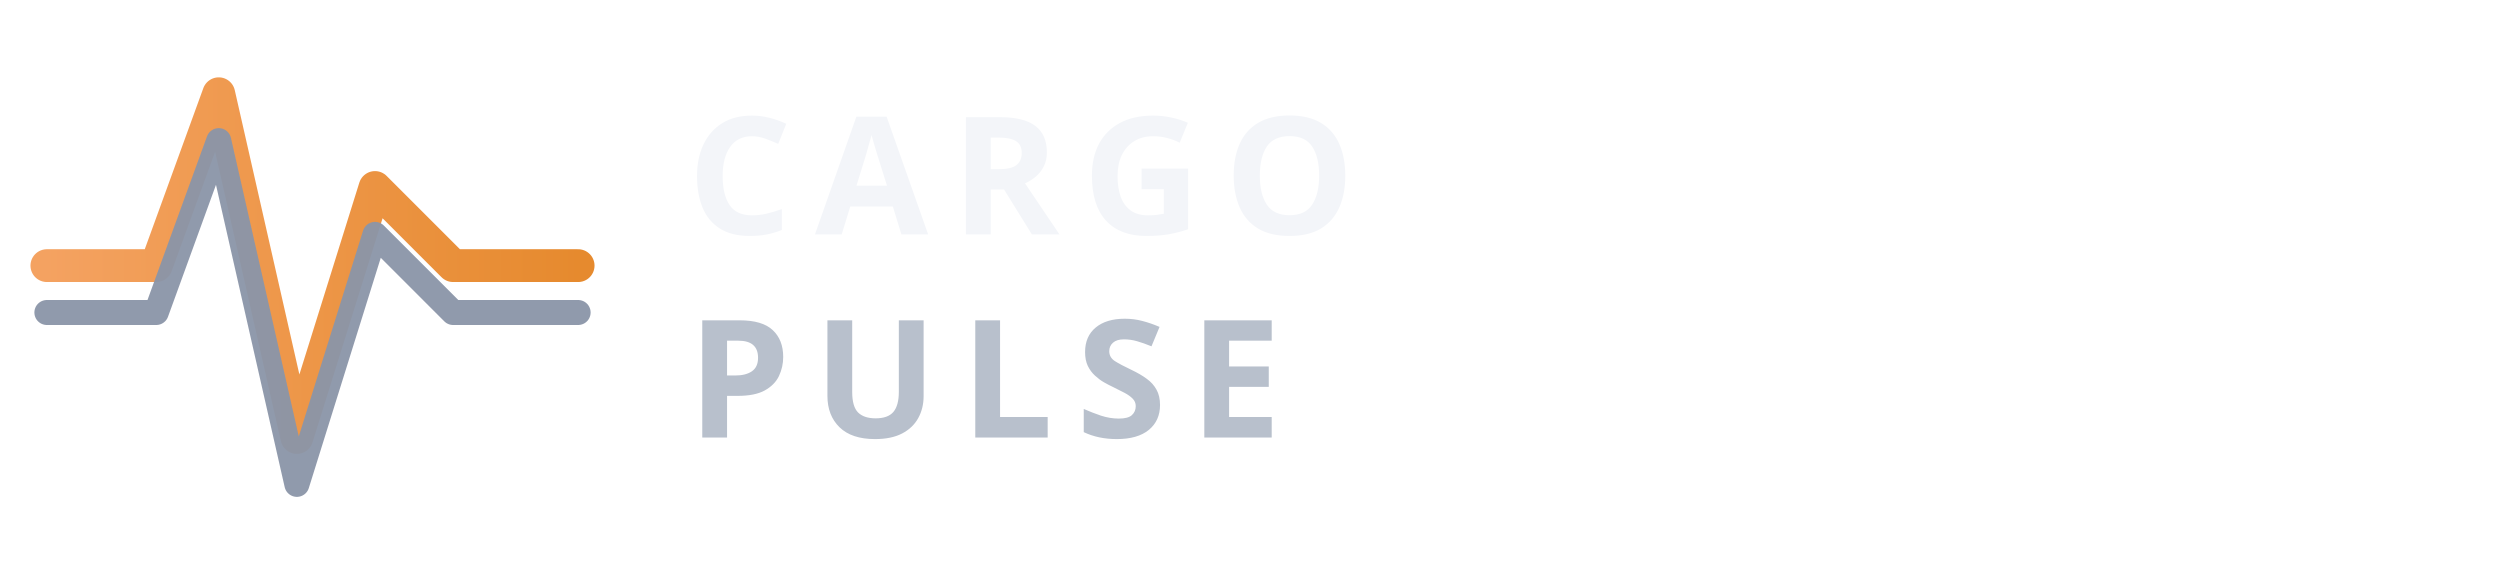
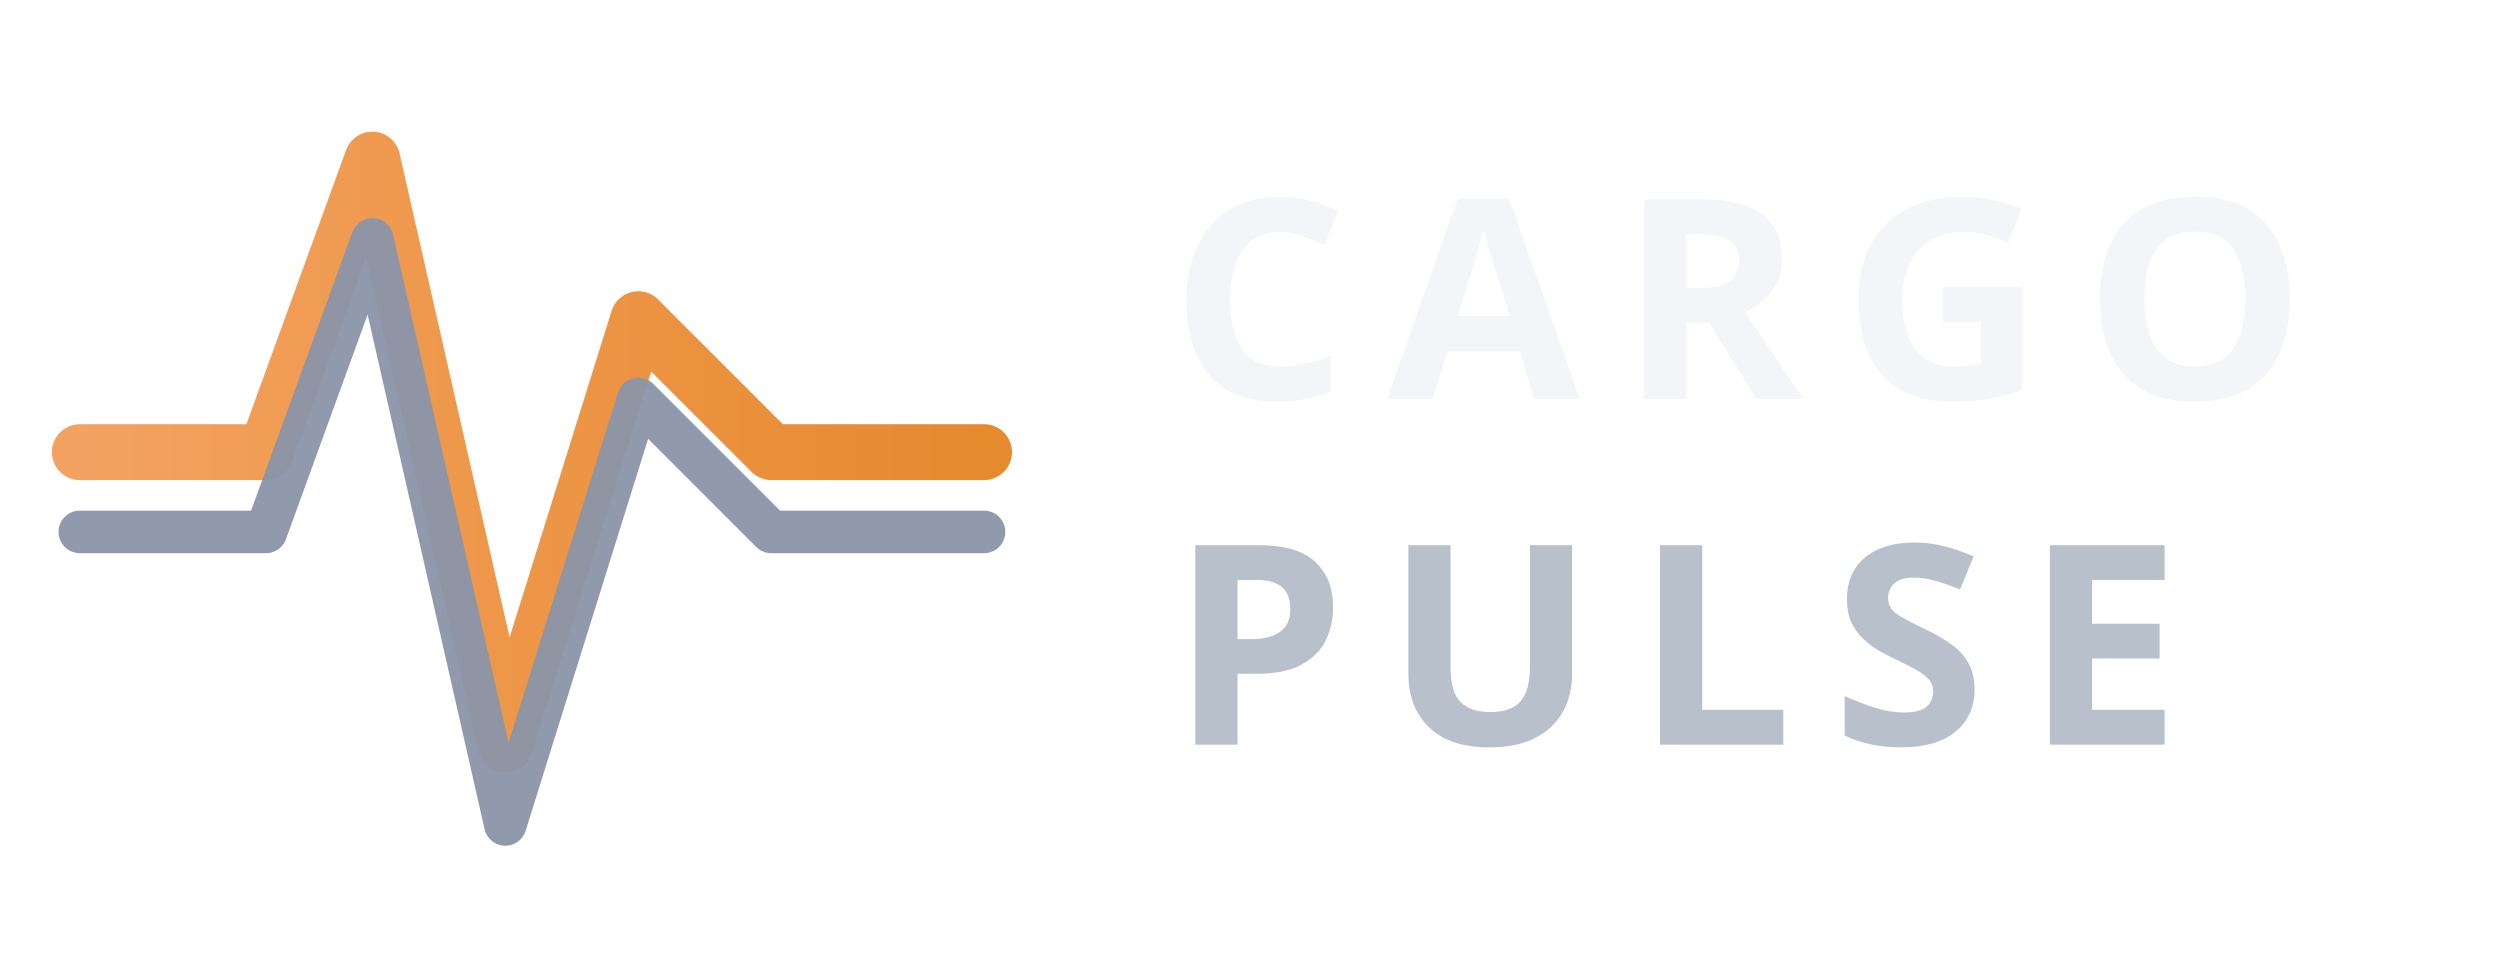
- <svg xmlns="http://www.w3.org/2000/svg" viewBox="0 0 320 72" role="img" aria-label="Cargo Pulse">
+ <svg xmlns="http://www.w3.org/2000/svg" viewBox="0 0 188 72" role="img" aria-label="Cargo Pulse">
  <defs>
    <linearGradient id="cp-pulse-orange" x1="0%" y1="0%" x2="100%" y2="0%">
      <stop offset="0%" stop-color="#f4a261" />
      <stop offset="100%" stop-color="#e68a2e" />
    </linearGradient>
  </defs>
  <g fill="none" stroke-linecap="round" stroke-linejoin="round">
    <path d="M6 34 H20 L28 12 L38 56 L48 24 L58 34 H74" stroke="url(#cp-pulse-orange)" stroke-width="4.2" />
    <path d="M6 40 H20 L28 18 L38 62 L48 30 L58 40 H74" stroke="#8b95a8" stroke-width="3.2" opacity="0.95" />
  </g>
  <text x="88" y="30" fill="#f3f5f9" font-family="Segoe UI, system-ui, -apple-system, sans-serif" font-size="21" font-weight="800" letter-spacing="0.14em">CARGO</text>
  <text x="88" y="56" fill="#b8c0cc" font-family="Segoe UI, system-ui, -apple-system, sans-serif" font-size="21" font-weight="800" letter-spacing="0.14em">PULSE</text>
</svg>
